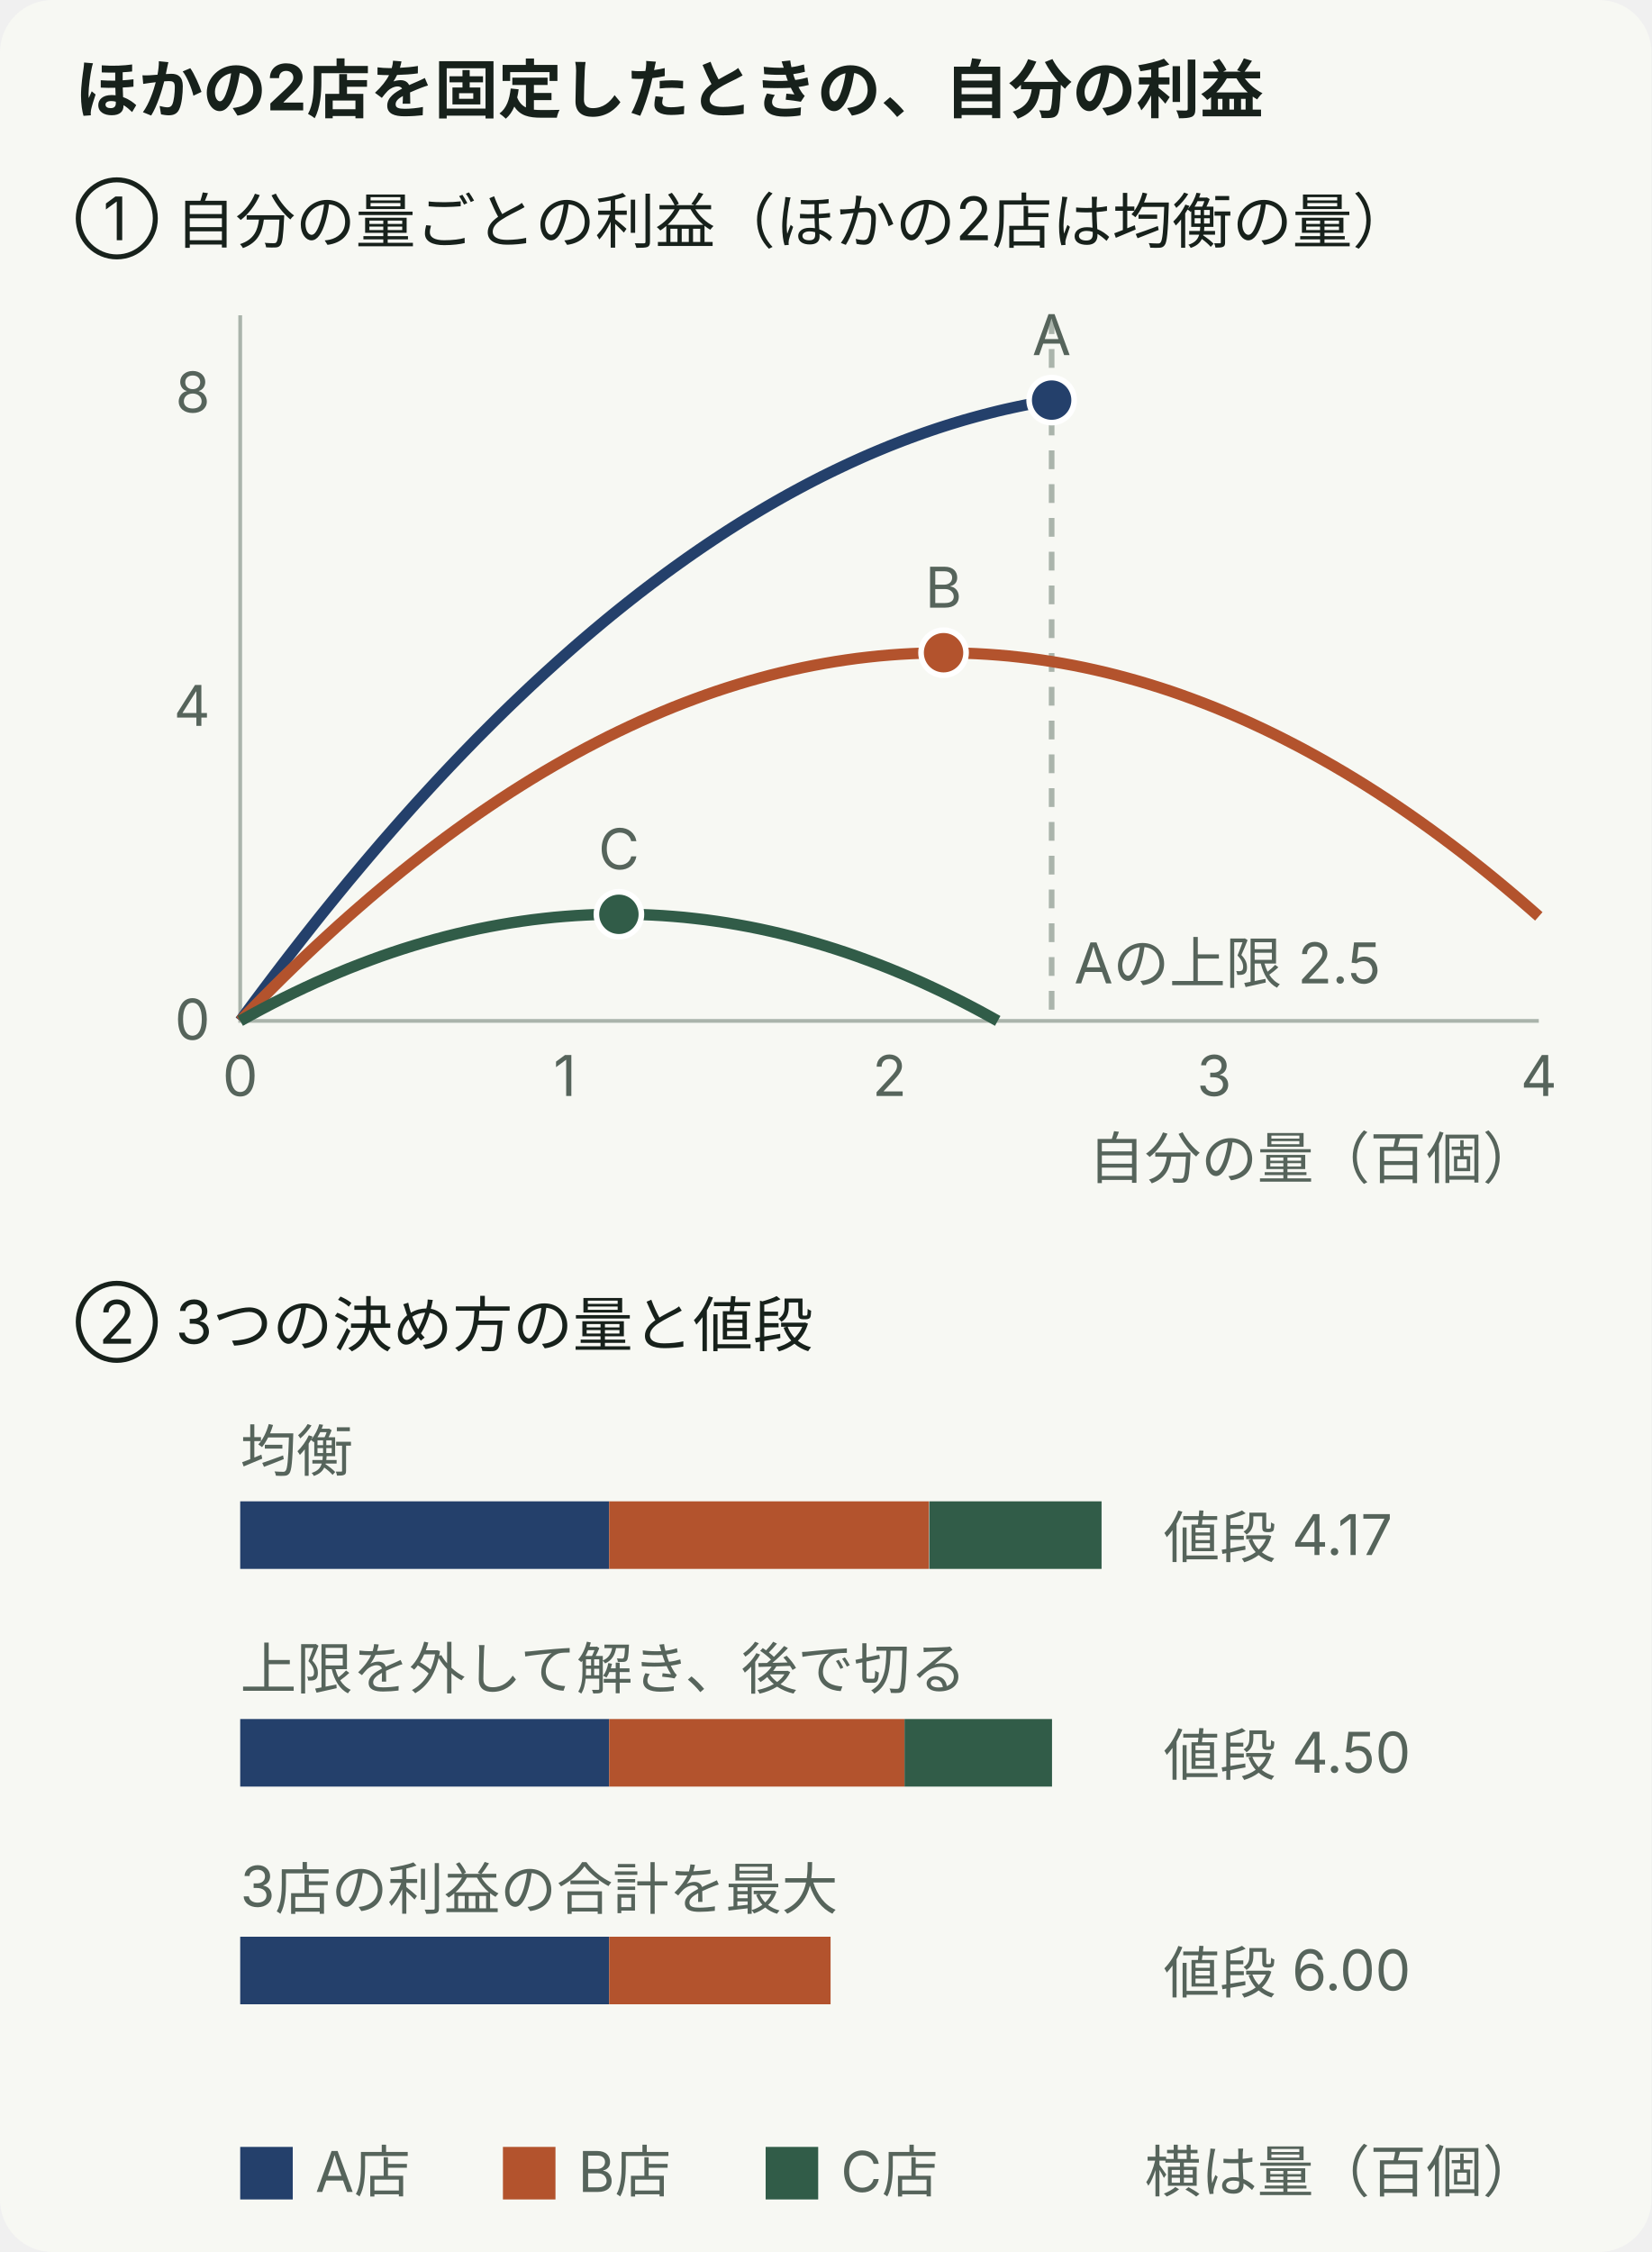
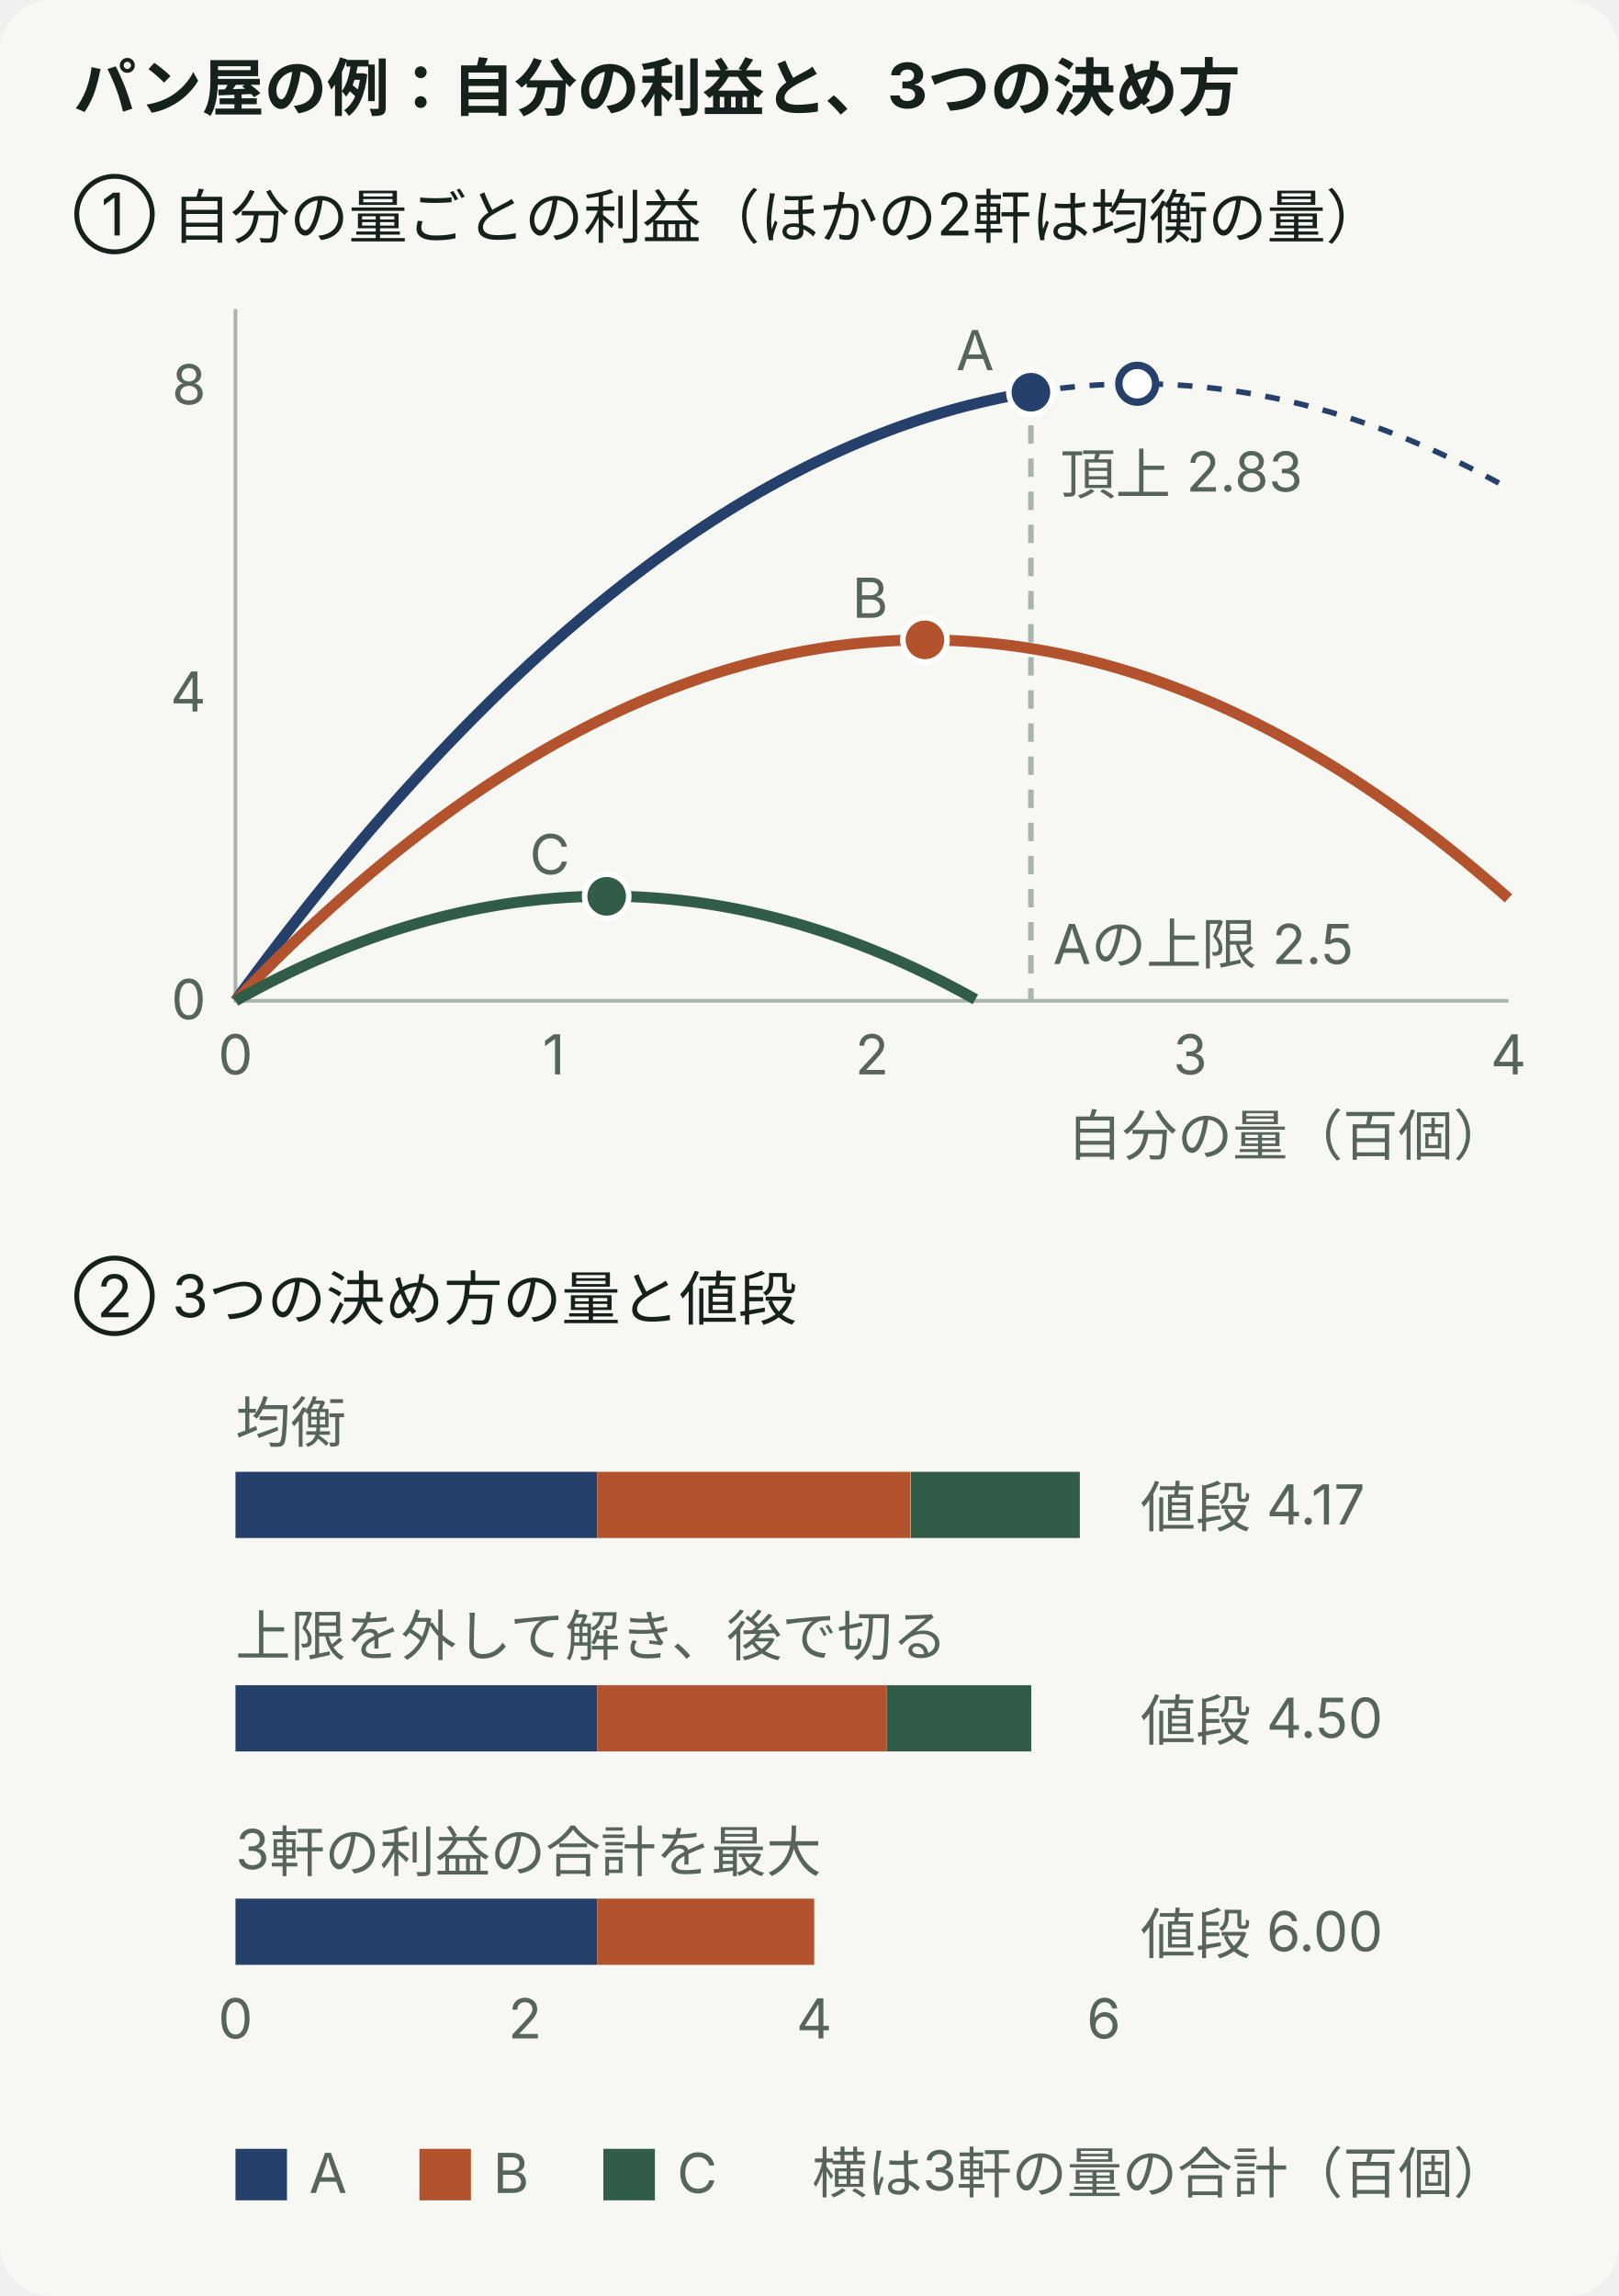
- <svg xmlns="http://www.w3.org/2000/svg" width="440" height="600" viewBox="0 0 440 600" role="img" aria-labelledby="figure-title figure-description">
+ <svg xmlns="http://www.w3.org/2000/svg" width="440" height="624" viewBox="0 0 440 624" role="img" aria-labelledby="figure-title figure-description">
  <style>text{font-family:system-ui,-apple-system,'Segoe UI',sans-serif;font-size:16px;fill:#17211b}.title{font-size:17px;font-weight:700}.tick{font-size:15px;fill:#56645b}.note{fill:#315c48}</style>
-   <rect width="440" height="600" rx="14" fill="#f7f8f3" />
-   <text x="20" y="30" class="title">ほかの2店を固定したときの、自分の利益</text>
-   <text x="20.0" y="64.0">① 自分の量ごとの利益（ほかの2店は均衡の量）</text>
+   <rect width="440" height="624" rx="14" fill="#f7f8f3" />
+   <text x="20" y="30" class="title">パン屋の例：自分の利益と、3つの決め方</text>
+   <text x="20.0" y="64.0">① 自分の量ごとの利益（ほかの2軒は均衡の量）</text>
  <path d="M64 84V272H410" fill="none" stroke="#aab4ab" />
  <text x="56.0" y="277.0" class="tick" text-anchor="end">0</text>
  <text x="56.0" y="193.4" class="tick" text-anchor="end">4</text>
  <text x="56.0" y="109.9" class="tick" text-anchor="end">8</text>
  <text x="64.0" y="292.0" class="tick" text-anchor="middle">0</text>
  <text x="150.5" y="292.0" class="tick" text-anchor="middle">1</text>
  <text x="237.0" y="292.0" class="tick" text-anchor="middle">2</text>
  <text x="323.5" y="292.0" class="tick" text-anchor="middle">3</text>
  <text x="410.0" y="292.0" class="tick" text-anchor="middle">4</text>
-   <path d="M280.2 84V272" stroke="#aab4ab" stroke-width="1.5" stroke-dasharray="5 4" />
+   <path d="M280.2 115.6V272" stroke="#aab4ab" stroke-width="1.5" stroke-dasharray="5 4" />
  <text x="286.2" y="262.0" class="tick">Aの上限 2.5</text>
-   <polyline points="64.00,272.00 65.80,269.54 67.60,267.10 69.41,264.68 71.21,262.28 73.01,259.90 74.81,257.53 76.61,255.18 78.42,252.85 80.22,250.54 82.02,248.25 83.82,245.97 85.62,243.71 87.43,241.47 89.23,239.25 91.03,237.05 92.83,234.86 94.64,232.70 96.44,230.55 98.24,228.42 100.04,226.31 101.84,224.21 103.65,222.14 105.45,220.08 107.25,218.04 109.05,216.02 110.85,214.01 112.66,212.03 114.46,210.06 116.26,208.11 118.06,206.18 119.86,204.27 121.67,202.37 123.47,200.49 125.27,198.64 127.07,196.79 128.88,194.97 130.68,193.17 132.48,191.38 134.28,189.61 136.08,187.86 137.89,186.13 139.69,184.42 141.49,182.72 143.29,181.05 145.09,179.39 146.90,177.75 148.70,176.12 150.50,174.52 152.30,172.93 154.10,171.36 155.91,169.81 157.71,168.28 159.51,166.77 161.31,165.27 163.11,163.79 164.92,162.33 166.72,160.89 168.52,159.47 170.32,158.06 172.12,156.68 173.93,155.31 175.73,153.96 177.53,152.62 179.33,151.31 181.14,150.01 182.94,148.73 184.74,147.47 186.54,146.23 188.34,145.01 190.15,143.80 191.95,142.61 193.75,141.44 195.55,140.29 197.35,139.16 199.16,138.04 200.96,136.95 202.76,135.87 204.56,134.81 206.36,133.77 208.17,132.74 209.97,131.73 211.77,130.75 213.57,129.78 215.38,128.82 217.18,127.89 218.98,126.97 220.78,126.08 222.58,125.20 224.39,124.34 226.19,123.49 227.99,122.67 229.79,121.86 231.59,121.07 233.40,120.30 235.20,119.55 237.00,118.81 238.80,118.10 240.60,117.40 242.41,116.72 244.21,116.06 246.01,115.41 247.81,114.79 249.61,114.18 251.42,113.59 253.22,113.02 255.02,112.47 256.82,111.93 258.62,111.42 260.43,110.92 262.23,110.44 264.03,109.98 265.83,109.53 267.64,109.10 269.44,108.70 271.24,108.31 273.04,107.94 274.84,107.58 276.65,107.25 278.45,106.93 280.25,106.63" fill="none" stroke="#24406b" stroke-width="3" stroke-linejoin="round" />
+   <polyline points="64.00,272.00 66.16,269.05 68.33,266.13 70.49,263.24 72.65,260.37 74.81,257.53 76.97,254.71 79.14,251.92 81.30,249.16 83.46,246.42 85.62,243.71 87.79,241.03 89.95,238.37 92.11,235.74 94.28,233.13 96.44,230.55 98.60,227.99 100.76,225.47 102.93,222.96 105.09,220.49 107.25,218.04 109.41,215.61 111.58,213.22 113.74,210.84 115.90,208.50 118.06,206.18 120.22,203.88 122.39,201.62 124.55,199.38 126.71,197.16 128.88,194.97 131.04,192.81 133.20,190.67 135.36,188.56 137.52,186.48 139.69,184.42 141.85,182.39 144.01,180.38 146.18,178.40 148.34,176.45 150.50,174.52 152.66,172.62 154.82,170.74 156.99,168.89 159.15,167.07 161.31,165.27 163.47,163.50 165.64,161.75 167.80,160.04 169.96,158.34 172.12,156.68 174.29,155.04 176.45,153.42 178.61,151.83 180.78,150.27 182.94,148.73 185.10,147.22 187.26,145.74 189.43,144.28 191.59,142.85 193.75,141.44 195.91,140.06 198.08,138.71 200.24,137.38 202.40,136.08 204.56,134.81 206.72,133.56 208.89,132.34 211.05,131.14 213.21,129.97 215.38,128.82 217.54,127.71 219.70,126.61 221.86,125.55 224.03,124.51 226.19,123.49 228.35,122.51 230.51,121.54 232.67,120.61 234.84,119.70 237.00,118.81 239.16,117.96 241.32,117.13 243.49,116.32 245.65,115.54 247.81,114.79 249.97,114.06 252.14,113.36 254.30,112.69 256.46,112.04 258.62,111.42 260.79,110.82 262.95,110.25 265.11,109.71 267.27,109.19 269.44,108.70 271.60,108.23 273.76,107.79 275.93,107.38 278.09,106.99 280.25,106.63" fill="none" stroke="#24406b" stroke-width="3" stroke-linejoin="round" />
+   <polyline points="280.25,106.63 282.41,106.29 284.57,105.99 286.74,105.70 288.90,105.45 291.06,105.22 293.23,105.01 295.39,104.83 297.55,104.68 299.71,104.55 301.88,104.45 304.04,104.38 306.20,104.33 308.36,104.31 310.52,104.31 312.69,104.34 314.85,104.40 317.01,104.48 319.18,104.59 321.34,104.73 323.50,104.89 325.66,105.08 327.82,105.29 329.99,105.53 332.15,105.79 334.31,106.09 336.47,106.40 338.64,106.75 340.80,107.12 342.96,107.51 345.12,107.94 347.29,108.38 349.45,108.86 351.61,109.36 353.78,109.88 355.94,110.44 358.10,111.02 360.26,111.62 362.43,112.25 364.59,112.91 366.75,113.59 368.91,114.30 371.07,115.04 373.24,115.80 375.40,116.59 377.56,117.40 379.72,118.24 381.89,119.11 384.05,120.00 386.21,120.92 388.38,121.86 390.54,122.83 392.70,123.83 394.86,124.85 397.03,125.90 399.19,126.97 401.35,128.08 403.51,129.20 405.68,130.36 407.84,131.54 410.00,132.74" fill="none" stroke="#24406b" stroke-width="1.5" stroke-linejoin="round" stroke-dasharray="4 4" />
+   <circle cx="309.1" cy="104.3" r="5" fill="#ffffff" stroke="#24406b" stroke-width="2" />
+   <text x="288.2" y="134.3" class="tick">頂上 2.83</text>
  <circle cx="280.2" cy="106.6" r="6" fill="#24406b" stroke="#ffffff" stroke-width="1.5" />
-   <text x="280.2" y="94.6" class="tick" text-anchor="middle">A</text>
-   <polyline points="64.00,272.00 66.88,269.01 69.77,266.06 72.65,263.16 75.53,260.30 78.42,257.49 81.30,254.73 84.18,252.02 87.07,249.35 89.95,246.72 92.83,244.15 95.72,241.62 98.60,239.13 101.48,236.70 104.37,234.31 107.25,231.96 110.13,229.67 113.02,227.41 115.90,225.21 118.78,223.05 121.67,220.94 124.55,218.87 127.43,216.85 130.32,214.88 133.20,212.95 136.08,211.07 138.97,209.24 141.85,207.45 144.73,205.71 147.62,204.02 150.50,202.37 153.38,200.77 156.27,199.21 159.15,197.71 162.03,196.24 164.92,194.83 167.80,193.46 170.68,192.13 173.57,190.86 176.45,189.63 179.33,188.44 182.22,187.31 185.10,186.22 187.98,185.17 190.87,184.17 193.75,183.22 196.63,182.32 199.52,181.46 202.40,180.65 205.28,179.88 208.17,179.16 211.05,178.49 213.93,177.86 216.82,177.28 219.70,176.75 222.58,176.26 225.47,175.82 228.35,175.42 231.23,175.08 234.12,174.77 237.00,174.52 239.88,174.31 242.77,174.15 245.65,174.03 248.53,173.96 251.42,173.94 254.30,173.96 257.18,174.03 260.07,174.15 262.95,174.31 265.83,174.52 268.72,174.77 271.60,175.08 274.48,175.42 277.37,175.82 280.25,176.26 283.13,176.75 286.02,177.28 288.90,177.86 291.78,178.49 294.67,179.16 297.55,179.88 300.43,180.65 303.32,181.46 306.20,182.32 309.08,183.22 311.97,184.17 314.85,185.17 317.73,186.22 320.62,187.31 323.50,188.44 326.38,189.63 329.27,190.86 332.15,192.13 335.03,193.46 337.92,194.83 340.80,196.24 343.68,197.71 346.57,199.21 349.45,200.77 352.33,202.37 355.22,204.02 358.10,205.71 360.98,207.45 363.87,209.24 366.75,211.07 369.63,212.95 372.52,214.88 375.40,216.85 378.28,218.87 381.17,220.94 384.05,223.05 386.93,225.21 389.82,227.41 392.70,229.67 395.58,231.96 398.47,234.31 401.35,236.70 404.23,239.13 407.12,241.62 410.00,244.15" fill="none" stroke="#b3532d" stroke-width="3" stroke-linejoin="round" />
+   <text x="270.2" y="100.6" class="tick" text-anchor="end">A</text>
+   <polyline points="64.00,272.00 66.16,269.75 68.33,267.53 70.49,265.33 72.65,263.16 74.81,261.01 76.97,258.89 79.14,256.80 81.30,254.73 83.46,252.69 85.62,250.68 87.79,248.69 89.95,246.72 92.11,244.79 94.28,242.88 96.44,240.99 98.60,239.13 100.76,237.30 102.93,235.50 105.09,233.72 107.25,231.96 109.41,230.24 111.58,228.53 113.74,226.86 115.90,225.21 118.06,223.59 120.22,221.99 122.39,220.42 124.55,218.87 126.71,217.35 128.88,215.86 131.04,214.39 133.20,212.95 135.36,211.54 137.52,210.15 139.69,208.79 141.85,207.45 144.01,206.14 146.18,204.86 148.34,203.60 150.50,202.37 152.66,201.16 154.82,199.99 156.99,198.83 159.15,197.71 161.31,196.60 163.47,195.53 165.64,194.48 167.80,193.46 169.96,192.46 172.12,191.49 174.29,190.55 176.45,189.63 178.61,188.74 180.78,187.87 182.94,187.03 185.10,186.22 187.26,185.43 189.43,184.67 191.59,183.93 193.75,183.22 195.91,182.54 198.08,181.88 200.24,181.25 202.40,180.65 204.56,180.07 206.72,179.51 208.89,178.99 211.05,178.49 213.21,178.01 215.38,177.56 217.54,177.14 219.70,176.75 221.86,176.38 224.03,176.03 226.19,175.72 228.35,175.42 230.51,175.16 232.67,174.92 234.84,174.71 237.00,174.52 239.16,174.36 241.32,174.22 243.49,174.11 245.65,174.03 247.81,173.97 249.97,173.94 252.14,173.94 254.30,173.96 256.46,174.01 258.62,174.08 260.79,174.18 262.95,174.31 265.11,174.46 267.27,174.64 269.44,174.84 271.60,175.08 273.76,175.33 275.93,175.62 278.09,175.92 280.25,176.26 282.41,176.62 284.57,177.01 286.74,177.42 288.90,177.86 291.06,178.33 293.23,178.82 295.39,179.34 297.55,179.88 299.71,180.45 301.88,181.05 304.04,181.67 306.20,182.32 308.36,182.99 310.52,183.69 312.69,184.42 314.85,185.17 317.01,185.95 319.18,186.76 321.34,187.59 323.50,188.44 325.66,189.33 327.82,190.24 329.99,191.17 332.15,192.13 334.31,193.12 336.47,194.14 338.64,195.18 340.80,196.24 342.96,197.34 345.12,198.45 347.29,199.60 349.45,200.77 351.61,201.97 353.78,203.19 355.94,204.44 358.10,205.71 360.26,207.01 362.43,208.34 364.59,209.69 366.75,211.07 368.91,212.48 371.07,213.91 373.24,215.37 375.40,216.85 377.56,218.36 379.72,219.90 381.89,221.46 384.05,223.05 386.21,224.66 388.38,226.31 390.54,227.97 392.70,229.67 394.86,231.38 397.03,233.13 399.19,234.90 401.35,236.70 403.51,238.52 405.68,240.37 407.84,242.25 410.00,244.15" fill="none" stroke="#b3532d" stroke-width="3" stroke-linejoin="round" />
  <circle cx="251.4" cy="173.9" r="6" fill="#b3532d" stroke="#ffffff" stroke-width="1.5" />
-   <text x="251.4" y="161.9" class="tick" text-anchor="middle">B</text>
-   <polyline points="64.00,272.00 66.88,270.40 69.77,268.84 72.65,267.33 75.53,265.87 78.42,264.46 81.30,263.09 84.18,261.76 87.07,260.49 89.95,259.26 92.83,258.07 95.72,256.94 98.60,255.85 101.48,254.80 104.37,253.80 107.25,252.85 110.13,251.95 113.02,251.09 115.90,250.28 118.78,249.51 121.67,248.79 124.55,248.12 127.43,247.49 130.32,246.91 133.20,246.38 136.08,245.89 138.97,245.45 141.85,245.05 144.73,244.71 147.62,244.40 150.50,244.15 153.38,243.94 156.27,243.78 159.15,243.66 162.03,243.59 164.92,243.57 167.80,243.59 170.68,243.66 173.57,243.78 176.45,243.94 179.33,244.15 182.22,244.40 185.10,244.71 187.98,245.05 190.87,245.45 193.75,245.89 196.63,246.38 199.52,246.91 202.40,247.49 205.28,248.12 208.17,248.79 211.05,249.51 213.93,250.28 216.82,251.09 219.70,251.95 222.58,252.85 225.47,253.80 228.35,254.80 231.23,255.85 234.12,256.94 237.00,258.07 239.88,259.26 242.77,260.49 245.65,261.76 248.53,263.09 251.42,264.46 254.30,265.87 257.18,267.33 260.07,268.84 262.95,270.40 265.83,272.00" fill="none" stroke="#315c48" stroke-width="3" stroke-linejoin="round" />
+   <text x="241.4" y="167.9" class="tick" text-anchor="end">B</text>
+   <polyline points="64.00,272.00 66.16,270.79 68.33,269.62 70.49,268.46 72.65,267.33 74.81,266.23 76.97,265.16 79.14,264.11 81.30,263.09 83.46,262.09 85.62,261.12 87.79,260.18 89.95,259.26 92.11,258.37 94.28,257.50 96.44,256.66 98.60,255.85 100.76,255.06 102.93,254.30 105.09,253.56 107.25,252.85 109.41,252.17 111.58,251.51 113.74,250.88 115.90,250.28 118.06,249.70 120.22,249.14 122.39,248.62 124.55,248.12 126.71,247.64 128.88,247.19 131.04,246.77 133.20,246.38 135.36,246.01 137.52,245.66 139.69,245.34 141.85,245.05 144.01,244.79 146.18,244.55 148.34,244.34 150.50,244.15 152.66,243.99 154.82,243.85 156.99,243.74 159.15,243.66 161.31,243.60 163.47,243.57 165.64,243.57 167.80,243.59 169.96,243.64 172.12,243.71 174.29,243.81 176.45,243.94 178.61,244.09 180.78,244.27 182.94,244.47 185.10,244.71 187.26,244.96 189.43,245.24 191.59,245.55 193.75,245.89 195.91,246.25 198.08,246.64 200.24,247.05 202.40,247.49 204.56,247.96 206.72,248.45 208.89,248.97 211.05,249.51 213.21,250.08 215.38,250.68 217.54,251.30 219.70,251.95 221.86,252.62 224.03,253.32 226.19,254.05 228.35,254.80 230.51,255.58 232.67,256.39 234.84,257.22 237.00,258.07 239.16,258.96 241.32,259.87 243.49,260.80 245.65,261.76 247.81,262.75 249.97,263.77 252.14,264.81 254.30,265.87 256.46,266.96 258.62,268.08 260.79,269.23 262.95,270.40 265.11,271.60" fill="none" stroke="#315c48" stroke-width="3" stroke-linejoin="round" />
  <circle cx="164.9" cy="243.6" r="6" fill="#315c48" stroke="#ffffff" stroke-width="1.5" />
-   <text x="164.9" y="231.6" class="tick" text-anchor="middle">C</text>
+   <text x="154.9" y="237.6" class="tick" text-anchor="end">C</text>
  <text x="410.0" y="314.0" class="tick" text-anchor="end">自分の量（百個）</text>
  <text x="20.0" y="358.0">② 3つの決め方の量と値段</text>
  <text x="64.0" y="392.0" class="tick">均衡</text>
  <rect x="64.0" y="400.0" width="98.3" height="18" fill="#24406b" />
  <rect x="162.3" y="400.0" width="85.2" height="18" fill="#b3532d" />
  <rect x="247.6" y="400.0" width="45.9" height="18" fill="#315c48" />
  <text x="310.0" y="415.0" class="tick">値段 4.17</text>
  <text x="64.0" y="450.0" class="tick">上限を外して解き、後で切る</text>
  <rect x="64.0" y="458.0" width="98.3" height="18" fill="#24406b" />
  <rect x="162.3" y="458.0" width="78.7" height="18" fill="#b3532d" />
  <rect x="241.0" y="458.0" width="39.3" height="18" fill="#315c48" />
  <text x="310.0" y="473.0" class="tick">値段 4.50</text>
-   <text x="64.0" y="508.0" class="tick">3店の利益の合計を最大</text>
+   <text x="64.0" y="508.0" class="tick">3軒の利益の合計を最大</text>
  <rect x="64.0" y="516.0" width="98.3" height="18" fill="#24406b" />
  <rect x="162.3" y="516.0" width="59.0" height="18" fill="#b3532d" />
  <text x="310.0" y="531.0" class="tick">値段 6.00</text>
-   <rect x="64" y="572" width="14" height="14" fill="#24406b" />
-   <text x="84.0" y="584.0" class="tick">A店</text>
-   <rect x="134" y="572" width="14" height="14" fill="#b3532d" />
-   <text x="154.0" y="584.0" class="tick">B店</text>
-   <rect x="204" y="572" width="14" height="14" fill="#315c48" />
-   <text x="224.0" y="584.0" class="tick">C店</text>
-   <text x="410.0" y="584.0" class="tick" text-anchor="end">横は量（百個）</text>
+   <text x="64.0" y="554.0" class="tick" text-anchor="middle">0</text>
+   <text x="142.7" y="554.0" class="tick" text-anchor="middle">2</text>
+   <text x="221.3" y="554.0" class="tick" text-anchor="middle">4</text>
+   <text x="300.0" y="554.0" class="tick" text-anchor="middle">6</text>
+   <rect x="64" y="584" width="14" height="14" fill="#24406b" />
+   <text x="84.0" y="596.0" class="tick">A</text>
+   <rect x="114" y="584" width="14" height="14" fill="#b3532d" />
+   <text x="134.0" y="596.0" class="tick">B</text>
+   <rect x="164" y="584" width="14" height="14" fill="#315c48" />
+   <text x="184.0" y="596.0" class="tick">C</text>
+   <text x="410.0" y="596.0" class="tick" text-anchor="end">横は3軒の量の合計（百個）</text>
</svg>
